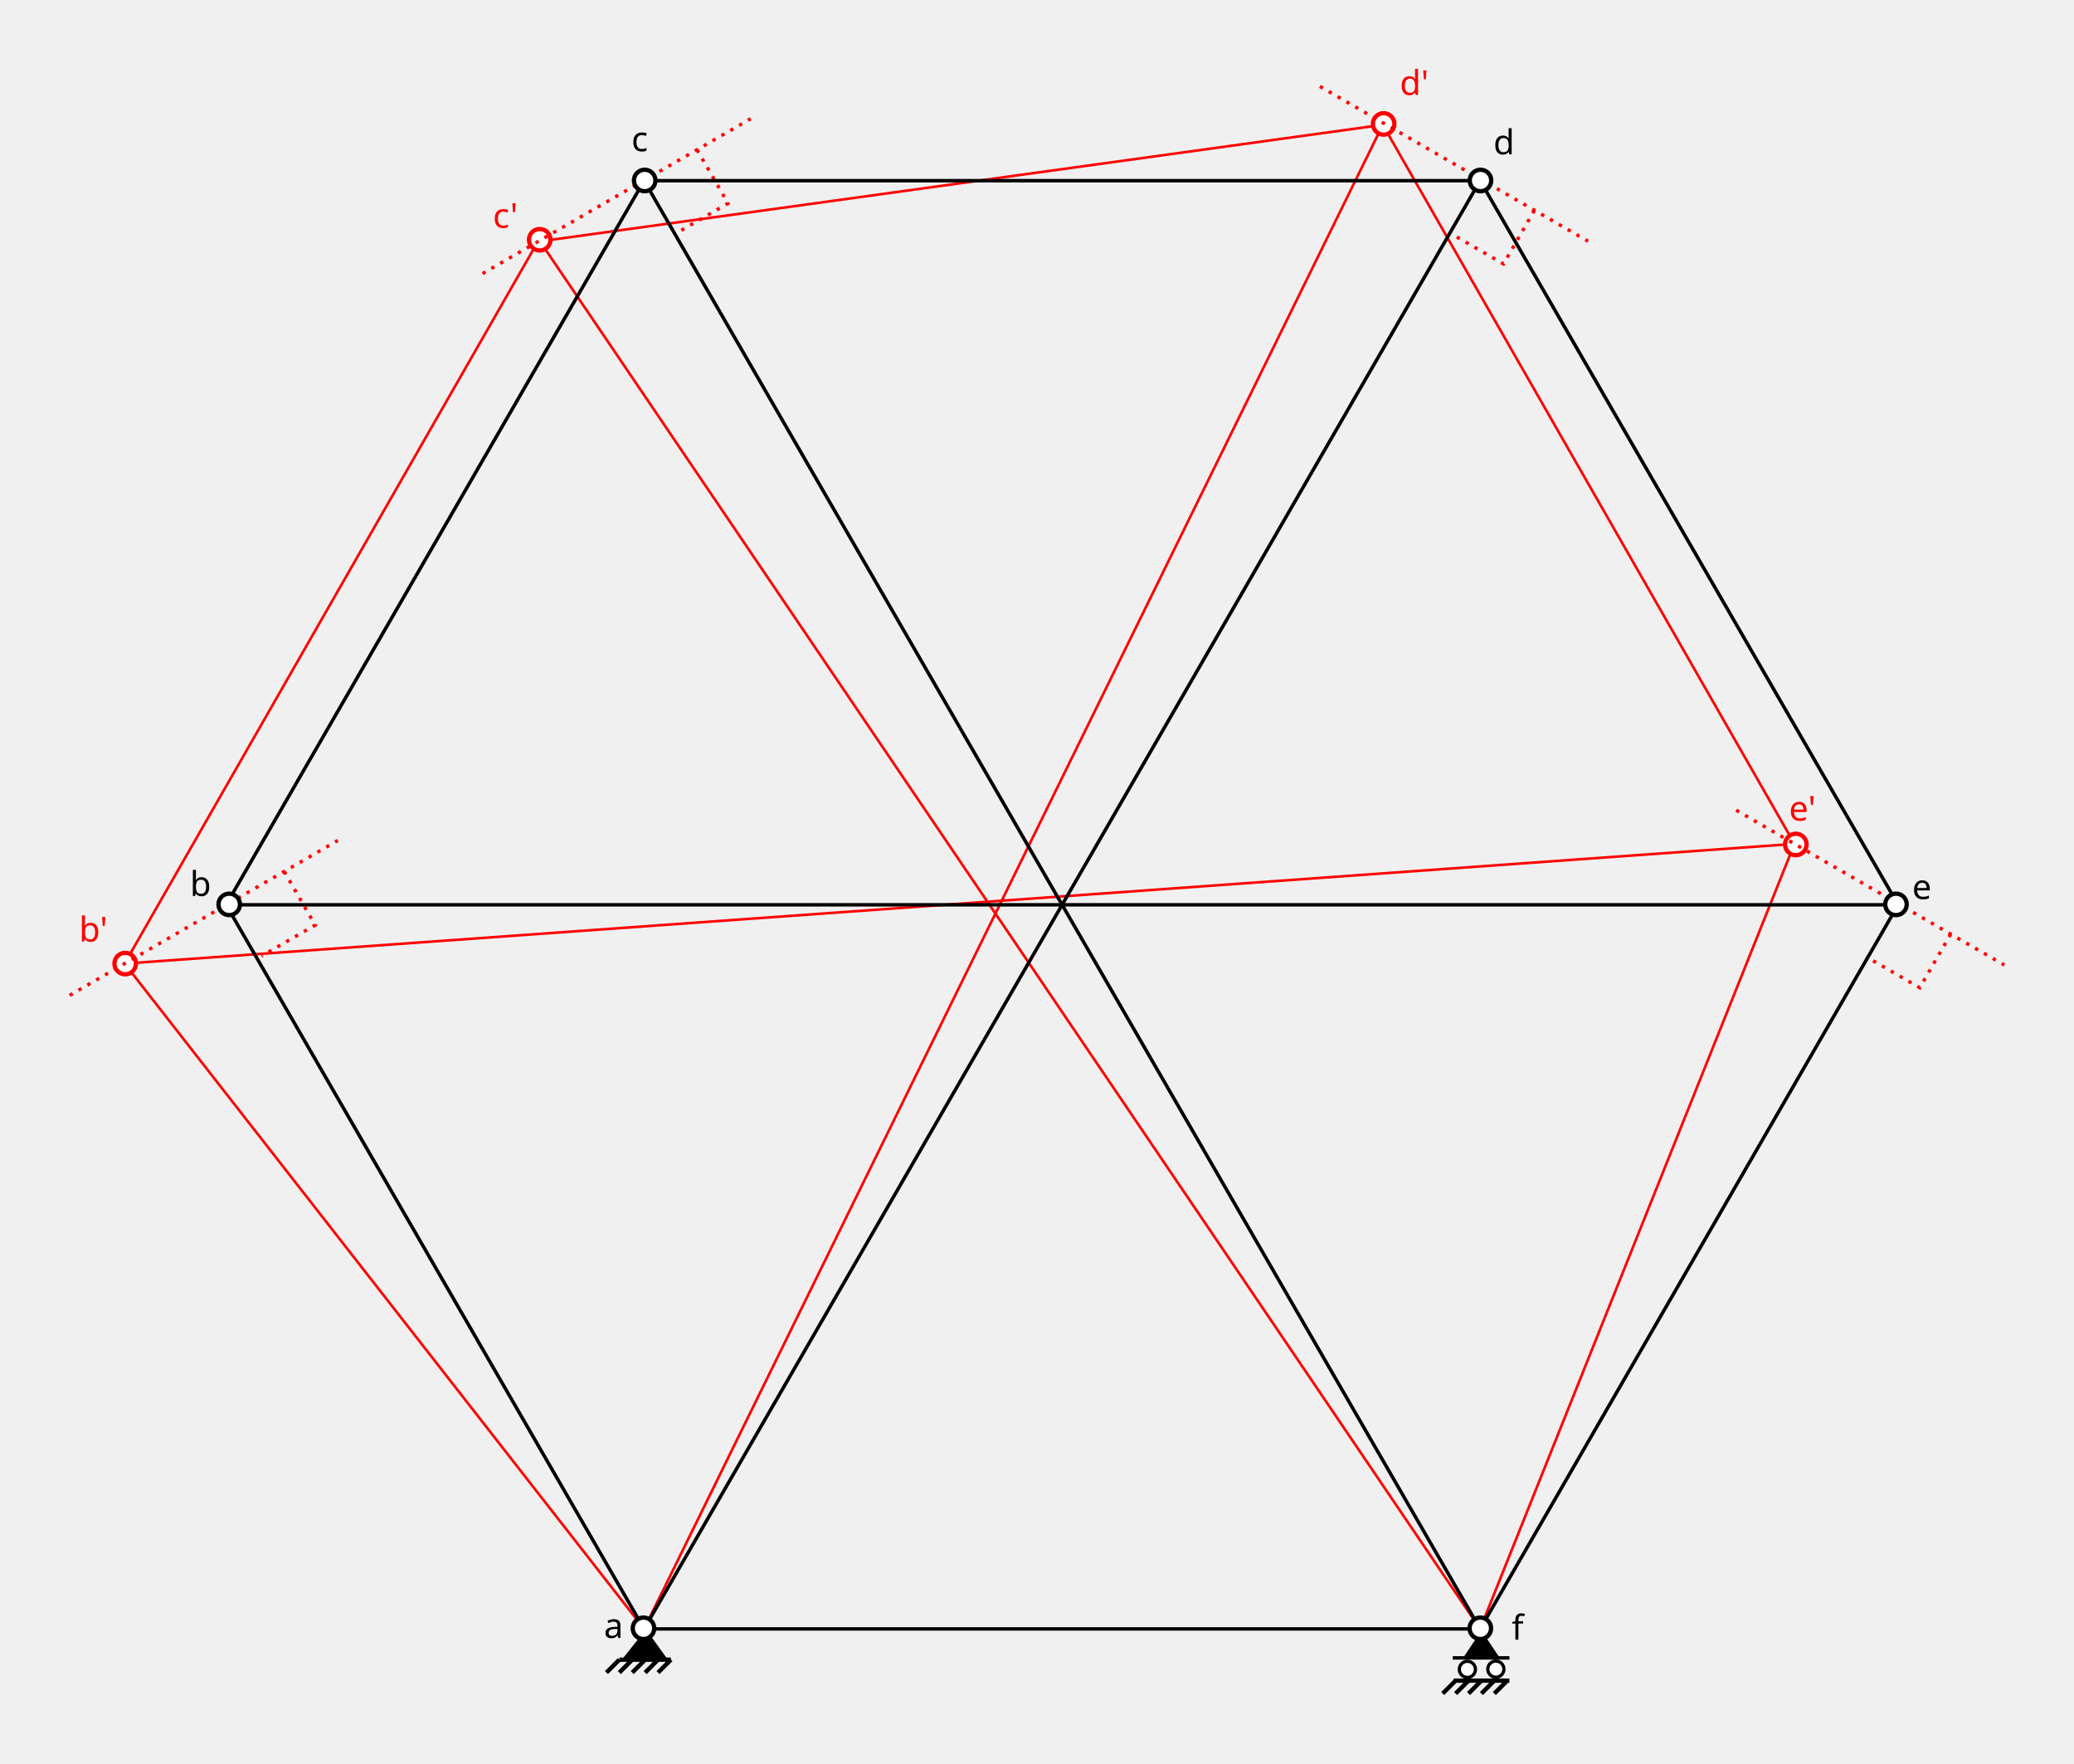
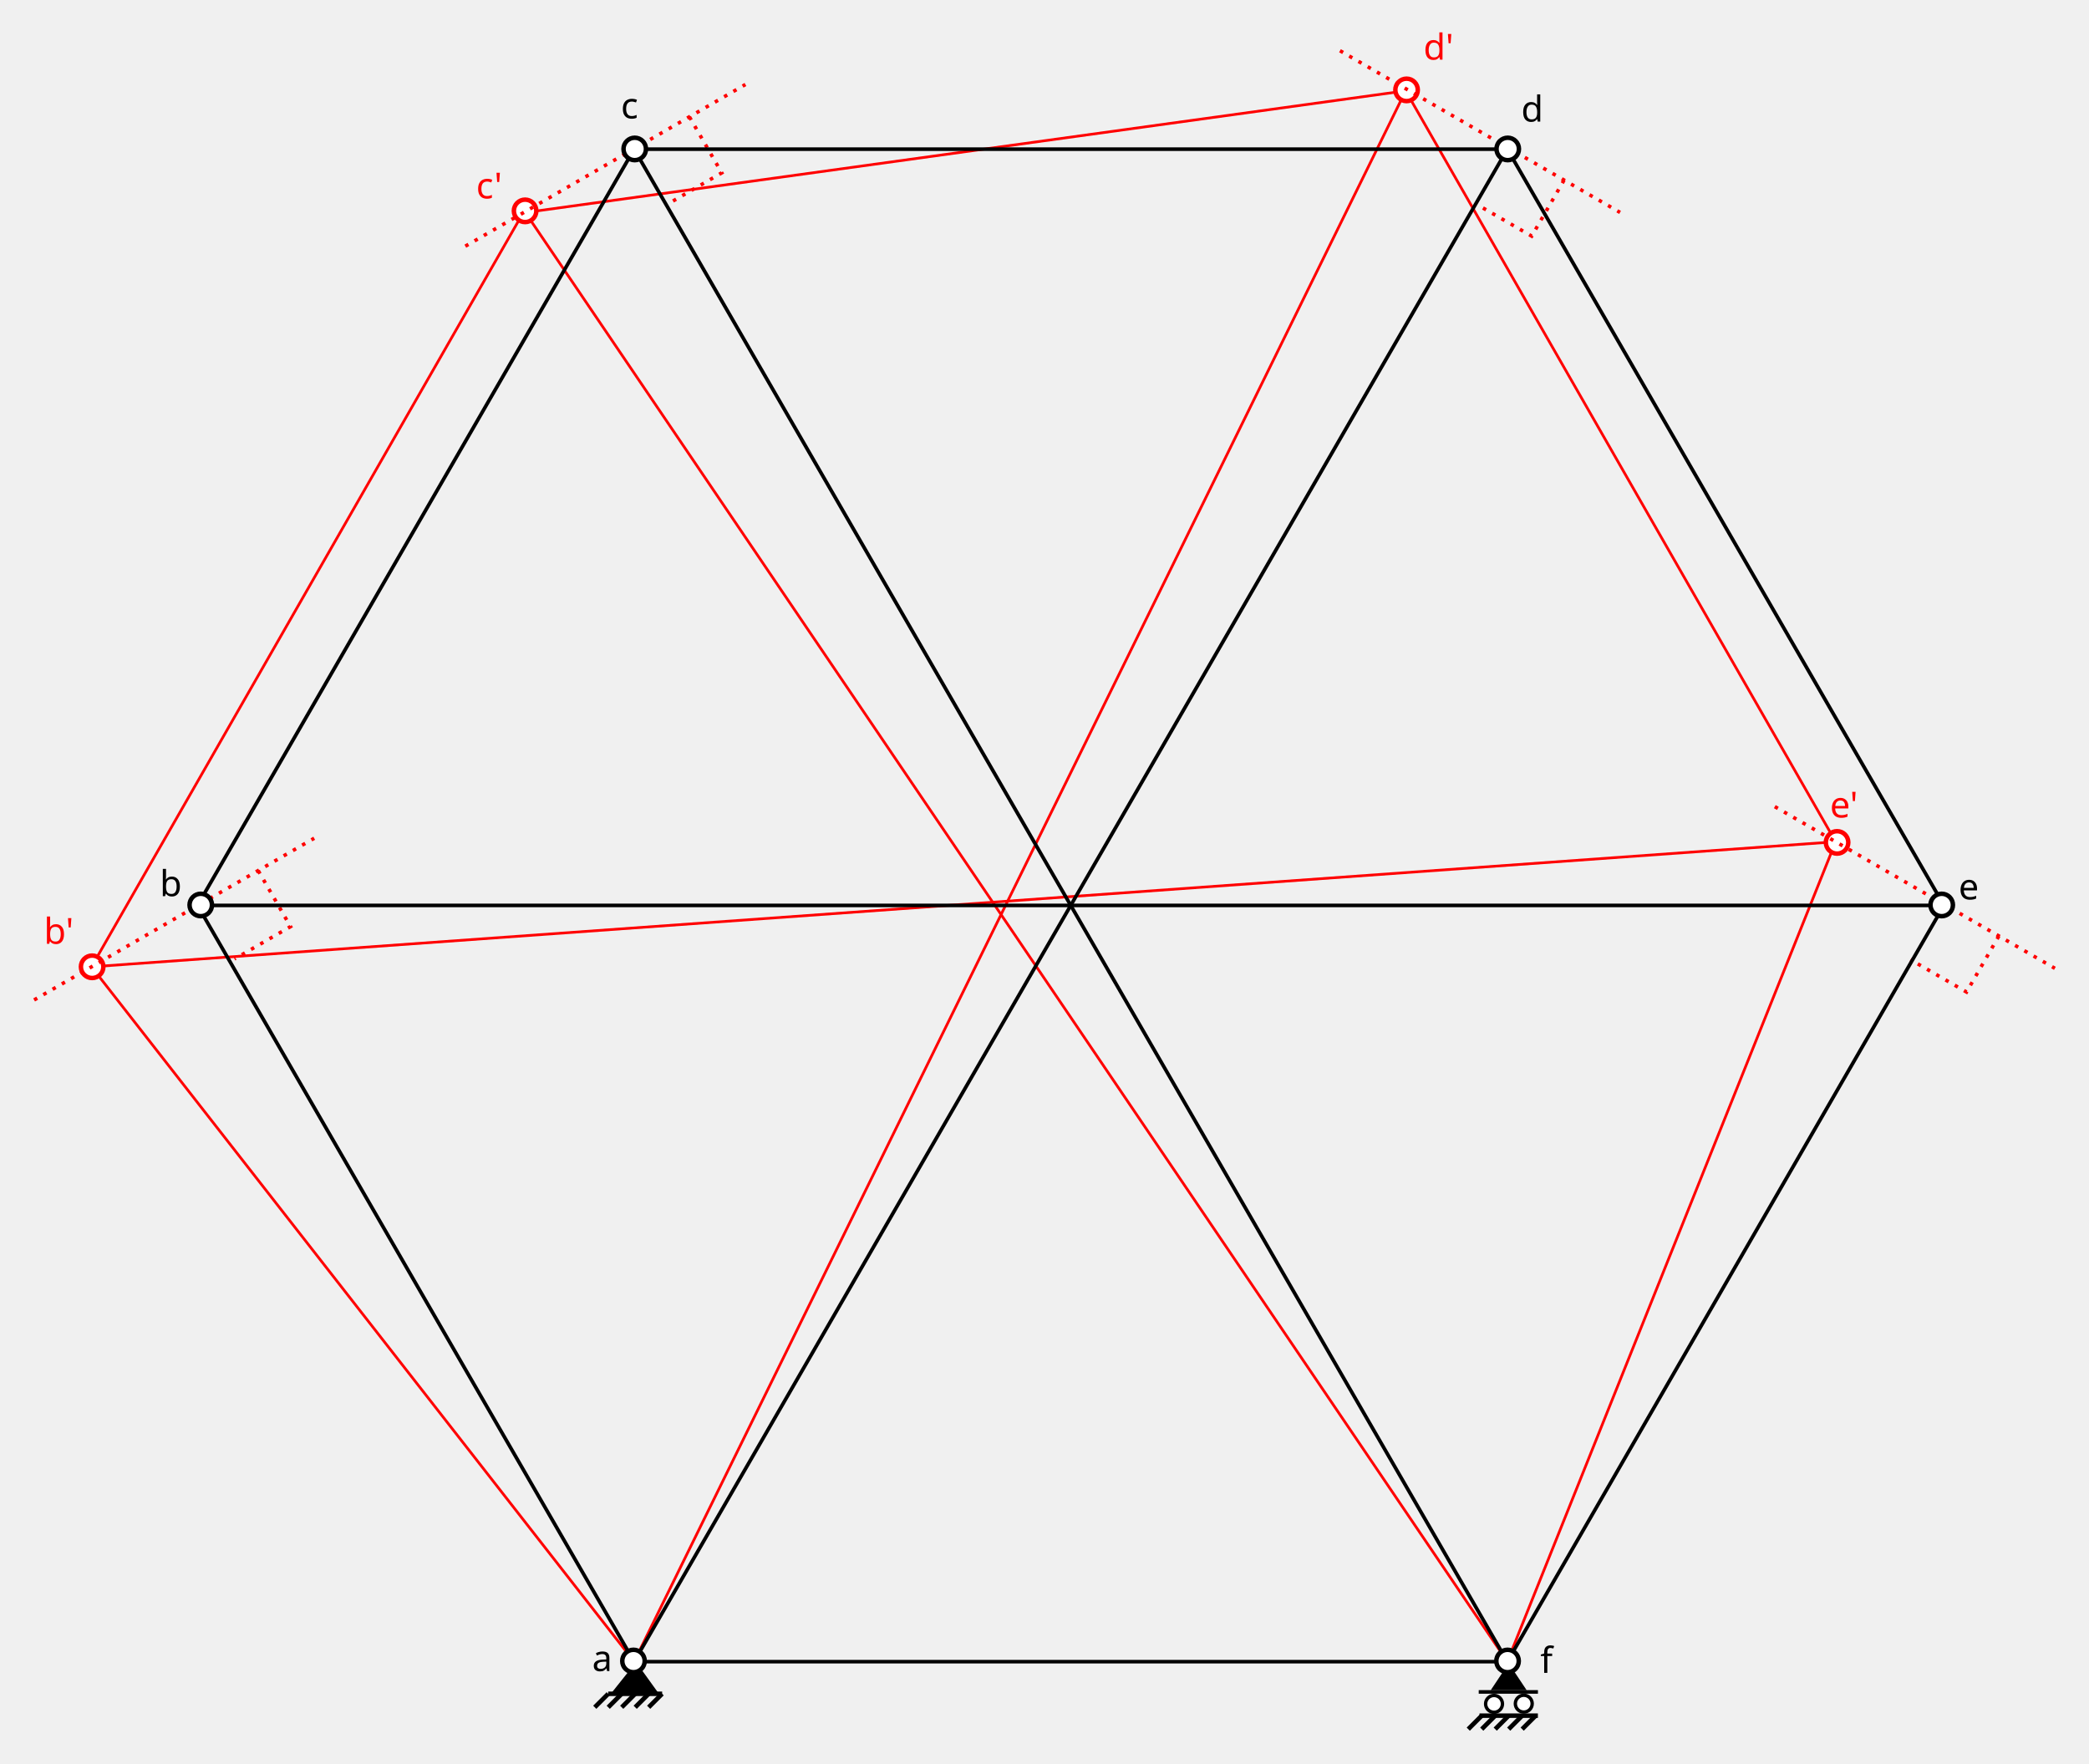
- <svg xmlns="http://www.w3.org/2000/svg" version="1.1" id="svg2" height="512.619" width="602.837">
+ <svg xmlns="http://www.w3.org/2000/svg" width="581.332" height="490.802" id="svg2" version="1.1">
  <defs id="defs4">
-     <marker style="overflow:visible" id="DimensionTick" refX="0" refY="0" orient="auto">
-       <path id="path6" transform="translate(-4,-4)" style="stroke:#4d4d4d;stroke-width:1px;marker-start:none" d="M 0,0 8,8" />
+     <marker orient="auto" refY="0" refX="0" id="DimensionTick" style="overflow:visible">
+       <path d="M 0,0 8,8" style="stroke:#4d4d4d;stroke-width:1px;marker-start:none" transform="translate(-4,-4)" id="path6" />
    </marker>
-     <marker style="overflow:visible" markerUnits="userSpaceOnUse" id="TrussNodeS" refX="0" refY="0" orient="auto">
-       <circle id="circle9" style="fill:#ffffff;stroke:#000000;stroke-width:1" r="3" cy="0" cx="0" />
+     <marker orient="auto" refY="0" refX="0" id="TrussNodeS" markerUnits="userSpaceOnUse" style="overflow:visible">
+       <circle cx="0" cy="0" r="3" style="fill:#ffffff;stroke:#000000;stroke-width:1" id="circle9" />
    </marker>
-     <marker style="overflow:visible" markerUnits="userSpaceOnUse" id="TrussNodeM" refX="0" refY="0" orient="auto">
-       <circle id="circle12" style="fill:#ffffff;stroke:#000000;stroke-width:1" r="4" cy="0" cx="0" />
+     <marker orient="auto" refY="0" refX="0" id="TrussNodeM" markerUnits="userSpaceOnUse" style="overflow:visible">
+       <circle cx="0" cy="0" r="4" style="fill:#ffffff;stroke:#000000;stroke-width:1" id="circle12" />
    </marker>
-     <pattern patternUnits="userSpaceOnUse" height="18" width="18" y="0" x="0" id="black-stripes-on-red">
-       <path style="fill:#ff0000;stroke:none" d="M 0,0 18,0 18,18 0,18 z" id="path3006" />
-       <path style="fill:#000000;stroke:none" d="M 0,9 9,0 11,0 0,11 z" id="path3008" />
-       <path style="fill:#000000;stroke:none" d="m 9,18 9,-9 0,2 -7,7 z" id="path5234" />
+     <pattern id="black-stripes-on-red" x="0" y="0" width="18" height="18" patternUnits="userSpaceOnUse">
+       <path id="path3006" d="M 0,0 18,0 18,18 0,18 z" style="fill:#ff0000;stroke:none" />
+       <path id="path3008" d="M 0,9 9,0 11,0 0,11 z" style="fill:#000000;stroke:none" />
+       <path id="path5234" d="m 9,18 9,-9 0,2 -7,7 z" style="fill:#000000;stroke:none" />
    </pattern>
  </defs>
-   <g transform="translate(42.76814,-247.5509)" style="display:inline" id="layer6">
-     <path id="path4100" d="M 113.566,317.773 359.152,283.818" style="display:inline;fill:#ff0000;fill-opacity:1;fill-rule:nonzero;stroke:#ff0000;stroke-width:0.75;stroke-linecap:butt;stroke-linejoin:miter;stroke-miterlimit:4;stroke-dasharray:none;stroke-dashoffset:0;stroke-opacity:1" />
+   <g id="layer6" style="display:inline" transform="translate(32.01564,-258.5509)">
+     <path style="display:inline;fill:#ff0000;fill-opacity:1;fill-rule:nonzero;stroke:#ff0000;stroke-width:0.75;stroke-linecap:butt;stroke-linejoin:miter;stroke-miterlimit:4;stroke-dasharray:none;stroke-dashoffset:0;stroke-opacity:1" d="M 113.566,317.773 359.152,283.818" id="path4100" />
  </g>
-   <g transform="translate(42.76814,-247.5509)" style="display:inline" id="layer5">
-     <path id="path4085" d="M 478.812,492.792 359.019,283.586" style="display:inline;fill:#ff0000;fill-opacity:1;fill-rule:nonzero;stroke:#ff0000;stroke-width:0.75;stroke-linecap:butt;stroke-linejoin:miter;stroke-miterlimit:4;stroke-dasharray:none;stroke-dashoffset:0;stroke-opacity:1" />
-     <path id="path4083" d="M -6.552,527.591 113.736,317.476" style="display:inline;fill:#ff0000;fill-opacity:1;fill-rule:nonzero;stroke:#ff0000;stroke-width:0.75;stroke-linecap:butt;stroke-linejoin:miter;stroke-miterlimit:4;stroke-dasharray:none;stroke-dashoffset:0;stroke-opacity:1" />
-     <path id="path4087" d="M 387.45,720.949 114.061,317.525" style="display:inline;fill:#ff0000;fill-opacity:1;fill-rule:nonzero;stroke:#ff0000;stroke-width:0.75;stroke-linecap:butt;stroke-linejoin:miter;stroke-miterlimit:4;stroke-dasharray:none;stroke-dashoffset:0;stroke-opacity:1" />
-     <path id="path4089" d="M 144.451,720.949 359.266,283.586" style="display:inline;fill:#ff0000;fill-opacity:1;fill-rule:nonzero;stroke:#ff0000;stroke-width:0.75;stroke-linecap:butt;stroke-linejoin:miter;stroke-miterlimit:4;stroke-dasharray:none;stroke-dashoffset:0;stroke-opacity:1" />
-     <g style="display:inline;fill:#ffffff;stroke:#ff0000" transform="matrix(1.25,0,0,1.25,114.1089,317.2278)" id="use3513-3-6-35">
-       <circle style="fill:#ffffff;stroke:#ff0000;stroke-width:1" id="circle3573-0-7-1" r="2.5" cy="0" cx="0" />
+   <g id="layer5" style="display:inline" transform="translate(32.01564,-258.5509)">
+     <path style="display:inline;fill:#ff0000;fill-opacity:1;fill-rule:nonzero;stroke:#ff0000;stroke-width:0.75;stroke-linecap:butt;stroke-linejoin:miter;stroke-miterlimit:4;stroke-dasharray:none;stroke-dashoffset:0;stroke-opacity:1" d="M 478.812,492.792 359.019,283.586" id="path4085" />
+     <path style="display:inline;fill:#ff0000;fill-opacity:1;fill-rule:nonzero;stroke:#ff0000;stroke-width:0.75;stroke-linecap:butt;stroke-linejoin:miter;stroke-miterlimit:4;stroke-dasharray:none;stroke-dashoffset:0;stroke-opacity:1" d="M -6.552,527.591 113.736,317.476" id="path4083" />
+     <path style="display:inline;fill:#ff0000;fill-opacity:1;fill-rule:nonzero;stroke:#ff0000;stroke-width:0.75;stroke-linecap:butt;stroke-linejoin:miter;stroke-miterlimit:4;stroke-dasharray:none;stroke-dashoffset:0;stroke-opacity:1" d="M 387.45,720.949 114.061,317.525" id="path4087" />
+     <path style="display:inline;fill:#ff0000;fill-opacity:1;fill-rule:nonzero;stroke:#ff0000;stroke-width:0.75;stroke-linecap:butt;stroke-linejoin:miter;stroke-miterlimit:4;stroke-dasharray:none;stroke-dashoffset:0;stroke-opacity:1" d="M 144.451,720.949 359.266,283.586" id="path4089" />
+     <g id="use3513-3-6-35" transform="matrix(1.25,0,0,1.25,114.1089,317.2278)" style="display:inline;fill:#ffffff;stroke:#ff0000">
+       <circle cx="0" cy="0" r="2.5" id="circle3573-0-7-1" style="fill:#ffffff;stroke:#ff0000;stroke-width:1" />
    </g>
-     <text id="text4095" y="313.762" x="100.495" style="font-style:normal;font-variant:normal;font-weight:normal;font-stretch:normal;line-height:0%;font-family:Verdana;-inkscape-font-specification:Sans;text-align:start;letter-spacing:0px;word-spacing:0px;writing-mode:lr-tb;text-anchor:start;display:inline;fill:#ff0000;fill-opacity:1;stroke:none" xml:space="preserve">
-       <tspan style="font-size:10px;line-height:1.25" y="313.762" x="100.495" id="tspan4097">c'</tspan>
+     <text xml:space="preserve" style="font-style:normal;font-variant:normal;font-weight:normal;font-stretch:normal;line-height:0%;font-family:Verdana;-inkscape-font-specification:Sans;text-align:start;letter-spacing:0px;word-spacing:0px;writing-mode:lr-tb;text-anchor:start;display:inline;fill:#ff0000;fill-opacity:1;stroke:none" x="100.495" y="313.762" id="text4095">
+       <tspan id="tspan4097" x="100.495" y="313.762" style="font-size:10px;line-height:1.25">c'</tspan>
    </text>
-     <g style="display:inline;fill:#ffffff;stroke:#ff0000" transform="matrix(1.25,0,0,1.25,359.4059,283.5644)" id="use3513-3-6-7">
-       <circle style="fill:#ffffff;stroke:#ff0000;stroke-width:1" id="circle3573-0-7-7" r="2.5" cy="0" cx="0" />
+     <g id="use3513-3-6-7" transform="matrix(1.25,0,0,1.25,359.4059,283.5644)" style="display:inline;fill:#ffffff;stroke:#ff0000">
+       <circle cx="0" cy="0" r="2.5" id="circle3573-0-7-7" style="fill:#ffffff;stroke:#ff0000;stroke-width:1" />
    </g>
-     <text id="text4091" y="275.149" x="364.109" style="font-style:normal;font-variant:normal;font-weight:normal;font-stretch:normal;line-height:0%;font-family:Verdana;-inkscape-font-specification:Sans;text-align:start;letter-spacing:0px;word-spacing:0px;writing-mode:lr-tb;text-anchor:start;display:inline;fill:#ff0000;fill-opacity:1;stroke:none" xml:space="preserve">
-       <tspan style="font-size:10px;line-height:1.25" y="275.149" x="364.109" id="tspan4093">d'</tspan>
+     <text xml:space="preserve" style="font-style:normal;font-variant:normal;font-weight:normal;font-stretch:normal;line-height:0%;font-family:Verdana;-inkscape-font-specification:Sans;text-align:start;letter-spacing:0px;word-spacing:0px;writing-mode:lr-tb;text-anchor:start;display:inline;fill:#ff0000;fill-opacity:1;stroke:none" x="364.109" y="275.149" id="text4091">
+       <tspan id="tspan4093" x="364.109" y="275.149" style="font-size:10px;line-height:1.25">d'</tspan>
    </text>
  </g>
-   <g transform="translate(42.76814,-247.5509)" style="display:inline" id="layer4">
-     <path id="path4051" d="M 387.45,720.949 478.955,492.436" style="fill:#ff0000;fill-opacity:1;fill-rule:nonzero;stroke:#ff0000;stroke-width:0.75;stroke-linecap:butt;stroke-linejoin:miter;stroke-miterlimit:4;stroke-dasharray:none;stroke-dashoffset:0;stroke-opacity:1" />
-     <path id="path4053" d="M -6.552,527.591 478.812,492.792" style="fill:#ff0000;fill-opacity:1;fill-rule:nonzero;stroke:#ff0000;stroke-width:0.75;stroke-linecap:butt;stroke-linejoin:miter;stroke-miterlimit:4;stroke-dasharray:none;stroke-dashoffset:0;stroke-opacity:1" />
-     <g style="fill:#ffffff;stroke:#ff0000" transform="matrix(1.25,0,0,1.25,479.2079,492.9703)" id="use3513-3-6-3">
-       <circle style="fill:#ffffff;stroke:#ff0000;stroke-width:1" id="circle3573-0-7-8" r="2.5" cy="0" cx="0" />
+   <g id="layer4" style="display:inline" transform="translate(32.01564,-258.5509)">
+     <path style="fill:#ff0000;fill-opacity:1;fill-rule:nonzero;stroke:#ff0000;stroke-width:0.75;stroke-linecap:butt;stroke-linejoin:miter;stroke-miterlimit:4;stroke-dasharray:none;stroke-dashoffset:0;stroke-opacity:1" d="M 387.45,720.949 478.955,492.436" id="path4051" />
+     <path style="fill:#ff0000;fill-opacity:1;fill-rule:nonzero;stroke:#ff0000;stroke-width:0.75;stroke-linecap:butt;stroke-linejoin:miter;stroke-miterlimit:4;stroke-dasharray:none;stroke-dashoffset:0;stroke-opacity:1" d="M -6.552,527.591 478.812,492.792" id="path4053" />
+     <g id="use3513-3-6-3" transform="matrix(1.25,0,0,1.25,479.2079,492.9703)" style="fill:#ffffff;stroke:#ff0000">
+       <circle cx="0" cy="0" r="2.5" id="circle3573-0-7-8" style="fill:#ffffff;stroke:#ff0000;stroke-width:1" />
    </g>
-     <text id="text4055" y="486.04" x="477.228" style="font-style:normal;font-variant:normal;font-weight:normal;font-stretch:normal;line-height:0%;font-family:Verdana;-inkscape-font-specification:Sans;text-align:start;letter-spacing:0px;word-spacing:0px;writing-mode:lr-tb;text-anchor:start;fill:#ff0000;fill-opacity:1;stroke:none" xml:space="preserve">
-       <tspan style="font-size:10px;line-height:1.25" y="486.04" x="477.228" id="tspan4057">e'</tspan>
+     <text xml:space="preserve" style="font-style:normal;font-variant:normal;font-weight:normal;font-stretch:normal;line-height:0%;font-family:Verdana;-inkscape-font-specification:Sans;text-align:start;letter-spacing:0px;word-spacing:0px;writing-mode:lr-tb;text-anchor:start;fill:#ff0000;fill-opacity:1;stroke:none" x="477.228" y="486.04" id="text4055">
+       <tspan id="tspan4057" x="477.228" y="486.04" style="font-size:10px;line-height:1.25">e'</tspan>
    </text>
  </g>
-   <g transform="translate(42.76814,-247.5509)" style="display:inline" id="layer3">
-     <path id="path4023" d="M -6.752,527.335 144.451,720.949" style="fill:none;stroke:#ff0000;stroke-width:0.75;stroke-linecap:butt;stroke-linejoin:miter;stroke-miterlimit:4;stroke-dasharray:none;stroke-dashoffset:0;stroke-opacity:1" />
-     <g style="fill:#ffffff;stroke:#ff0000" transform="matrix(1.25,0,0,1.25,-6.376239,527.5842)" id="use3513-3-6">
-       <circle style="fill:#ffffff;stroke:#ff0000;stroke-width:1" id="circle3573-0-7" r="2.5" cy="0" cx="0" />
+   <g id="layer3" style="display:inline" transform="translate(32.01564,-258.5509)">
+     <path style="fill:none;stroke:#ff0000;stroke-width:0.75;stroke-linecap:butt;stroke-linejoin:miter;stroke-miterlimit:4;stroke-dasharray:none;stroke-dashoffset:0;stroke-opacity:1" d="M -6.752,527.335 144.451,720.949" id="path4023" />
+     <g id="use3513-3-6" transform="matrix(1.25,0,0,1.25,-6.376239,527.5842)" style="fill:#ffffff;stroke:#ff0000">
+       <circle cx="0" cy="0" r="2.5" id="circle3573-0-7" style="fill:#ffffff;stroke:#ff0000;stroke-width:1" />
    </g>
-     <text id="text4025" y="521.188" x="-19.802" style="font-style:normal;font-variant:normal;font-weight:normal;font-stretch:normal;line-height:0%;font-family:Verdana;-inkscape-font-specification:Sans;text-align:start;letter-spacing:0px;word-spacing:0px;writing-mode:lr-tb;text-anchor:start;fill:#ff0000;fill-opacity:1;stroke:none" xml:space="preserve">
-       <tspan style="font-size:10px;line-height:1.25" y="521.188" x="-19.802" id="tspan4027">b'</tspan>
+     <text xml:space="preserve" style="font-style:normal;font-variant:normal;font-weight:normal;font-stretch:normal;line-height:0%;font-family:Verdana;-inkscape-font-specification:Sans;text-align:start;letter-spacing:0px;word-spacing:0px;writing-mode:lr-tb;text-anchor:start;fill:#ff0000;fill-opacity:1;stroke:none" x="-19.802" y="521.188" id="text4025">
+       <tspan id="tspan4027" x="-19.802" y="521.188" style="font-size:10px;line-height:1.25">b'</tspan>
    </text>
  </g>
-   <g transform="translate(42.76814,-247.5509)" style="display:inline" id="layer2">
-     <g transform="translate(25.90034,-30.8451)" id="g3140">
-       <g transform="rotate(-30,-142.4524,557.7935)" id="g3148">
-         <path style="fill:none;stroke:#ff0000;stroke-width:0.99;stroke-linecap:butt;stroke-linejoin:miter;stroke-miterlimit:4;stroke-dasharray:0.99, 1.98;stroke-dashoffset:0;stroke-opacity:1" d="M -45,585 H 45" id="path3144" transform="translate(-20.94984,28.35005)" />
-         <path style="fill:none;stroke:#ff0000;stroke-width:0.99;stroke-linecap:butt;stroke-linejoin:miter;stroke-miterlimit:4;stroke-dasharray:0.99, 1.98;stroke-dashoffset:0;stroke-opacity:1" d="m 27,585 v 18 H 9" id="path3146" transform="translate(-20.94984,28.35005)" />
+   <g id="layer2" style="display:inline" transform="translate(32.01564,-258.5509)">
+     <g id="g3140" transform="translate(25.90034,-30.8451)">
+       <g id="g3148" transform="rotate(-30,-142.4524,557.7935)">
+         <path transform="translate(-20.94984,28.35005)" id="path3144" d="M -45,585 H 45" style="fill:none;stroke:#ff0000;stroke-width:0.99;stroke-linecap:butt;stroke-linejoin:miter;stroke-miterlimit:4;stroke-dasharray:0.99, 1.98;stroke-dashoffset:0;stroke-opacity:1" />
+         <path transform="translate(-20.94984,28.35005)" id="path3146" d="m 27,585 v 18 H 9" style="fill:none;stroke:#ff0000;stroke-width:0.99;stroke-linecap:butt;stroke-linejoin:miter;stroke-miterlimit:4;stroke-dasharray:0.99, 1.98;stroke-dashoffset:0;stroke-opacity:1" />
      </g>
-       <g transform="rotate(-30,-473.8517,228.9954)" id="g3148-2">
-         <path style="fill:none;stroke:#ff0000;stroke-width:0.99;stroke-linecap:butt;stroke-linejoin:miter;stroke-miterlimit:4;stroke-dasharray:0.99, 1.98;stroke-dashoffset:0;stroke-opacity:1" d="M -45,585 H 45" id="path3144-2" transform="translate(-20.94984,28.35005)" />
-         <path style="fill:none;stroke:#ff0000;stroke-width:0.99;stroke-linecap:butt;stroke-linejoin:miter;stroke-miterlimit:4;stroke-dasharray:0.99, 1.98;stroke-dashoffset:0;stroke-opacity:1" d="m 27,585 v 18 H 9" id="path3146-7" transform="translate(-20.94984,28.35005)" />
+       <g id="g3148-2" transform="rotate(-30,-473.8517,228.9954)">
+         <path transform="translate(-20.94984,28.35005)" id="path3144-2" d="M -45,585 H 45" style="fill:none;stroke:#ff0000;stroke-width:0.99;stroke-linecap:butt;stroke-linejoin:miter;stroke-miterlimit:4;stroke-dasharray:0.99, 1.98;stroke-dashoffset:0;stroke-opacity:1" />
+         <path transform="translate(-20.94984,28.35005)" id="path3146-7" d="m 27,585 v 18 H 9" style="fill:none;stroke:#ff0000;stroke-width:0.99;stroke-linecap:butt;stroke-linejoin:miter;stroke-miterlimit:4;stroke-dasharray:0.99, 1.98;stroke-dashoffset:0;stroke-opacity:1" />
      </g>
-       <g transform="rotate(30,702.6814,1169.253)" id="g3148-8">
-         <path style="fill:none;stroke:#ff0000;stroke-width:0.99;stroke-linecap:butt;stroke-linejoin:miter;stroke-miterlimit:4;stroke-dasharray:0.99, 1.98;stroke-dashoffset:0;stroke-opacity:1" d="M -45,585 H 45" id="path3144-3" transform="translate(-20.94984,28.35005)" />
-         <path style="fill:none;stroke:#ff0000;stroke-width:0.99;stroke-linecap:butt;stroke-linejoin:miter;stroke-miterlimit:4;stroke-dasharray:0.99, 1.98;stroke-dashoffset:0;stroke-opacity:1" d="m 27,585 v 18 H 9" id="path3146-5" transform="translate(-20.94984,28.35005)" />
+       <g id="g3148-8" transform="rotate(30,702.6814,1169.253)">
+         <path transform="translate(-20.94984,28.35005)" id="path3144-3" d="M -45,585 H 45" style="fill:none;stroke:#ff0000;stroke-width:0.99;stroke-linecap:butt;stroke-linejoin:miter;stroke-miterlimit:4;stroke-dasharray:0.99, 1.98;stroke-dashoffset:0;stroke-opacity:1" />
+         <path transform="translate(-20.94984,28.35005)" id="path3146-5" d="m 27,585 v 18 H 9" style="fill:none;stroke:#ff0000;stroke-width:0.99;stroke-linecap:butt;stroke-linejoin:miter;stroke-miterlimit:4;stroke-dasharray:0.99, 1.98;stroke-dashoffset:0;stroke-opacity:1" />
      </g>
-       <g transform="rotate(30,370.6628,1500.217)" id="g3148-8-0">
-         <path style="fill:none;stroke:#ff0000;stroke-width:0.99;stroke-linecap:butt;stroke-linejoin:miter;stroke-miterlimit:4;stroke-dasharray:0.99, 1.98;stroke-dashoffset:0;stroke-opacity:1" d="M -45,585 H 45" id="path3144-3-3" transform="translate(-20.94984,28.35005)" />
-         <path style="fill:none;stroke:#ff0000;stroke-width:0.99;stroke-linecap:butt;stroke-linejoin:miter;stroke-miterlimit:4;stroke-dasharray:0.99, 1.98;stroke-dashoffset:0;stroke-opacity:1" d="m 27,585 v 18 H 9" id="path3146-5-6" transform="translate(-20.94984,28.35005)" />
+       <g id="g3148-8-0" transform="rotate(30,370.6628,1500.217)">
+         <path transform="translate(-20.94984,28.35005)" id="path3144-3-3" d="M -45,585 H 45" style="fill:none;stroke:#ff0000;stroke-width:0.99;stroke-linecap:butt;stroke-linejoin:miter;stroke-miterlimit:4;stroke-dasharray:0.99, 1.98;stroke-dashoffset:0;stroke-opacity:1" />
+         <path transform="translate(-20.94984,28.35005)" id="path3146-5-6" d="m 27,585 v 18 H 9" style="fill:none;stroke:#ff0000;stroke-width:0.99;stroke-linecap:butt;stroke-linejoin:miter;stroke-miterlimit:4;stroke-dasharray:0.99, 1.98;stroke-dashoffset:0;stroke-opacity:1" />
      </g>
    </g>
  </g>
-   <g style="display:inline" transform="translate(42.76814,-309.9129)" id="layer1">
-     <path id="path3015" d="m 508.95,572.867 -121.5,210.444 h -243 l -121.5,-210.444 121.5,-210.444 h 243 z" style="fill:none;stroke:#000000;stroke-width:1;stroke-linecap:butt;stroke-linejoin:miter;stroke-miterlimit:4;stroke-dashoffset:0;stroke-opacity:1" />
-     <path id="path3022" d="m 387.45,362.423 -243,420.888" style="fill:none;stroke:#000000;stroke-width:1;stroke-linecap:butt;stroke-linejoin:miter;stroke-miterlimit:4;stroke-dasharray:none;stroke-dashoffset:0;stroke-opacity:1" />
-     <path id="path3024" d="m 144.451,362.423 243,420.888" style="fill:none;stroke:#000000;stroke-width:1;stroke-linecap:butt;stroke-linejoin:miter;stroke-miterlimit:4;stroke-dasharray:none;stroke-dashoffset:0;stroke-opacity:1" />
-     <path id="path3026" d="m 22.951,572.867 h 486" style="fill:none;stroke:#000000;stroke-width:1;stroke-linecap:butt;stroke-linejoin:miter;stroke-miterlimit:4;stroke-dasharray:none;stroke-dashoffset:0;stroke-opacity:1" />
-     <g transform="translate(255.5172,446.1107)" id="g3395">
-       <path style="fill:#000000;stroke:#000000;stroke-width:0" id="path5224-5" d="m 132.31,337.641 5,7.5 h -10 z" />
-       <path style="fill:none;stroke:#000000;stroke-width:1.25;stroke-linecap:square" id="path5226-4" d="m 124.81,352.229 h 15" />
-       <path style="fill:none;stroke:#000000;stroke-width:1.25" id="path5228-7" d="m 139.81,352.229 -3.75,3.75 m 0,-3.75 -3.75,3.75 m 0,-3.75 -3.75,3.75 m 0,-3.75 -3.75,3.75 m 0,-3.75 -3.75,3.75" />
-       <path style="fill:none;stroke:#000000;stroke-width:1px;stroke-linecap:butt;stroke-linejoin:miter;stroke-opacity:1" d="m 123.97,345.62 h 16.479" id="path3342" />
-       <g id="use3513-4" transform="matrix(0.9378901,0,0,0.9378901,136.506,348.8877)">
-         <circle cx="0" cy="0" r="2.5" id="circle3573-4" style="fill:#ffffff;stroke:#000000;stroke-width:1" />
+   <g id="layer1" transform="translate(32.01564,-320.9129)" style="display:inline">
+     <path style="fill:none;stroke:#000000;stroke-width:1;stroke-linecap:butt;stroke-linejoin:miter;stroke-miterlimit:4;stroke-opacity:1;stroke-dashoffset:0" d="m 508.95,572.867 -121.5,210.444 -243,0 -121.5,-210.444 121.5,-210.444 243,0 z" id="path3015" />
+     <path style="fill:none;stroke:#000000;stroke-width:1;stroke-linecap:butt;stroke-linejoin:miter;stroke-miterlimit:4;stroke-opacity:1;stroke-dasharray:none;stroke-dashoffset:0" d="m 387.45,362.423 -243,420.888" id="path3022" />
+     <path style="fill:none;stroke:#000000;stroke-width:1;stroke-linecap:butt;stroke-linejoin:miter;stroke-miterlimit:4;stroke-opacity:1;stroke-dasharray:none;stroke-dashoffset:0" d="m 144.451,362.423 243,420.888" id="path3024" />
+     <path style="fill:none;stroke:#000000;stroke-width:1;stroke-linecap:butt;stroke-linejoin:miter;stroke-miterlimit:4;stroke-opacity:1;stroke-dasharray:none;stroke-dashoffset:0" d="m 22.951,572.867 486,0" id="path3026" />
+     <g id="g3395" transform="translate(255.5172,446.1107)">
+       <path d="m 132.31,337.641 5,7.5 -10,0 z" id="path5224-5" style="fill:#000000;stroke:#000000;stroke-width:0" />
+       <path d="m 124.81,352.229 15,0" id="path5226-4" style="fill:none;stroke:#000000;stroke-width:1.25;stroke-linecap:square" />
+       <path d="m 139.81,352.229 -3.75,3.75 m 0,-3.75 -3.75,3.75 m 0,-3.75 -3.75,3.75 m 0,-3.75 -3.75,3.75 m 0,-3.75 -3.75,3.75" id="path5228-7" style="fill:none;stroke:#000000;stroke-width:1.25" />
+       <path id="path3342" d="m 123.97,345.62 16.479,0" style="fill:none;stroke:#000000;stroke-width:1px;stroke-linecap:butt;stroke-linejoin:miter;stroke-opacity:1" />
+       <g transform="matrix(0.9378901,0,0,0.9378901,136.506,348.8877)" id="use3513-4">
+         <circle style="fill:#ffffff;stroke:#000000;stroke-width:1" id="circle3573-4" r="2.5" cy="0" cx="0" d="M 2.5,0 C 2.5,1.381 1.381,2.5 0,2.5 -1.381,2.5 -2.5,1.381 -2.5,0 c 0,-1.381 1.119,-2.5 2.5,-2.5 1.381,0 2.5,1.119 2.5,2.5 z" />
      </g>
-       <g id="use3513-4-7" transform="matrix(0.9378901,0,0,0.9378901,128.2307,348.9477)">
-         <circle cx="0" cy="0" r="2.5" id="circle3573-4-8" style="fill:#ffffff;stroke:#000000;stroke-width:1" />
+       <g transform="matrix(0.9378901,0,0,0.9378901,128.2307,348.9477)" id="use3513-4-7">
+         <circle style="fill:#ffffff;stroke:#000000;stroke-width:1" id="circle3573-4-8" r="2.5" cy="0" cx="0" d="M 2.5,0 C 2.5,1.381 1.381,2.5 0,2.5 -1.381,2.5 -2.5,1.381 -2.5,0 c 0,-1.381 1.119,-2.5 2.5,-2.5 1.381,0 2.5,1.119 2.5,2.5 z" />
      </g>
    </g>
-     <g transform="translate(-110.9102,428.1556)" id="g10775">
-       <g id="use90" transform="matrix(1.25,0,0,1.25,255.6565,356.5973)">
-         <path d="M 0.198,-1.057 5.19,5.868 H -5.322 Z" id="path5224" style="fill:#000000;stroke:#000000;stroke-width:0" />
-         <path d="M -6,6 H 6" id="path5226" style="fill:none;stroke:#000000;stroke-width:1" />
-         <path d="M 6,6 3,9 M 3,6 0,9 M 0,6 -3,9 m 0,-3 -3,3 m 0,-3 -3,3" id="path5228" style="fill:none;stroke:#000000;stroke-width:1" />
+     <g id="g10775" transform="translate(-110.9102,428.1556)">
+       <g transform="matrix(1.25,0,0,1.25,255.6565,356.5973)" id="use90">
+         <path style="fill:#000000;stroke:#000000;stroke-width:0" id="path5224" d="m 0.198,-1.057 4.991,6.925 -10.511,0 z" />
+         <path style="fill:none;stroke:#000000;stroke-width:1" id="path5226" d="M -6,6 6,6" />
+         <path style="fill:none;stroke:#000000;stroke-width:1" id="path5228" d="M 6,6 3,9 M 3,6 0,9 M 0,6 -3,9 m 0,-3 -3,3 m 0,-3 -3,3" />
      </g>
    </g>
-     <text id="text3412" y="785.927" x="132.769" style="font-style:normal;font-variant:normal;font-weight:normal;font-stretch:normal;line-height:0%;font-family:Verdana;-inkscape-font-specification:Sans;text-align:start;letter-spacing:0px;word-spacing:0px;writing-mode:lr-tb;text-anchor:start;fill:#000000;fill-opacity:1;stroke:none" xml:space="preserve">
-       <tspan style="font-size:10px;line-height:1.25" y="785.927" x="132.769" id="tspan3414">a</tspan>
+     <text xml:space="preserve" style="font-style:normal;font-variant:normal;font-weight:normal;font-stretch:normal;line-height:0%;font-family:Verdana;-inkscape-font-specification:Sans;text-align:start;letter-spacing:0px;word-spacing:0px;writing-mode:lr-tb;text-anchor:start;fill:#000000;fill-opacity:1;stroke:none" x="132.769" y="785.927" id="text3412">
+       <tspan id="tspan3414" x="132.769" y="785.927" style="font-size:10px;line-height:1.25">a</tspan>
    </text>
-     <text id="text3416" y="570.295" x="12.451" style="font-style:normal;font-variant:normal;font-weight:normal;font-stretch:normal;line-height:0%;font-family:Verdana;-inkscape-font-specification:Sans;text-align:start;letter-spacing:0px;word-spacing:0px;writing-mode:lr-tb;text-anchor:start;fill:#000000;fill-opacity:1;stroke:none" xml:space="preserve">
-       <tspan style="font-size:10px;line-height:1.25" y="570.295" x="12.451" id="tspan3418">b</tspan>
+     <text xml:space="preserve" style="font-style:normal;font-variant:normal;font-weight:normal;font-stretch:normal;line-height:0%;font-family:Verdana;-inkscape-font-specification:Sans;text-align:start;letter-spacing:0px;word-spacing:0px;writing-mode:lr-tb;text-anchor:start;fill:#000000;fill-opacity:1;stroke:none" x="12.451" y="570.295" id="text3416">
+       <tspan id="tspan3418" x="12.451" y="570.295" style="font-size:10px;line-height:1.25">b</tspan>
    </text>
-     <text id="text3420" y="353.862" x="140.773" style="font-style:normal;font-variant:normal;font-weight:normal;font-stretch:normal;line-height:0%;font-family:Verdana;-inkscape-font-specification:Sans;text-align:start;letter-spacing:0px;word-spacing:0px;writing-mode:lr-tb;text-anchor:start;fill:#000000;fill-opacity:1;stroke:none" xml:space="preserve">
-       <tspan style="font-size:10px;line-height:1.25" y="353.862" x="140.773" id="tspan3422">c</tspan>
+     <text xml:space="preserve" style="font-style:normal;font-variant:normal;font-weight:normal;font-stretch:normal;line-height:0%;font-family:Verdana;-inkscape-font-specification:Sans;text-align:start;letter-spacing:0px;word-spacing:0px;writing-mode:lr-tb;text-anchor:start;fill:#000000;fill-opacity:1;stroke:none" x="140.773" y="353.862" id="text3420">
+       <tspan id="tspan3422" x="140.773" y="353.862" style="font-size:10px;line-height:1.25">c</tspan>
    </text>
-     <text id="text3424" y="354.762" x="391.311" style="font-style:normal;font-variant:normal;font-weight:normal;font-stretch:normal;line-height:0%;font-family:Verdana;-inkscape-font-specification:Sans;text-align:start;letter-spacing:0px;word-spacing:0px;writing-mode:lr-tb;text-anchor:start;fill:#000000;fill-opacity:1;stroke:none" xml:space="preserve">
-       <tspan style="font-size:10px;line-height:1.25" y="354.762" x="391.311" id="tspan3426">d</tspan>
+     <text xml:space="preserve" style="font-style:normal;font-variant:normal;font-weight:normal;font-stretch:normal;line-height:0%;font-family:Verdana;-inkscape-font-specification:Sans;text-align:start;letter-spacing:0px;word-spacing:0px;writing-mode:lr-tb;text-anchor:start;fill:#000000;fill-opacity:1;stroke:none" x="391.311" y="354.762" id="text3424">
+       <tspan id="tspan3426" x="391.311" y="354.762" style="font-size:10px;line-height:1.25">d</tspan>
    </text>
-     <text id="text3428" y="571.195" x="513.029" style="font-style:normal;font-variant:normal;font-weight:normal;font-stretch:normal;line-height:0%;font-family:Verdana;-inkscape-font-specification:Sans;text-align:start;letter-spacing:0px;word-spacing:0px;writing-mode:lr-tb;text-anchor:start;fill:#000000;fill-opacity:1;stroke:none" xml:space="preserve">
-       <tspan style="font-size:10px;line-height:1.25" y="571.195" x="513.029" id="tspan3430">e</tspan>
+     <text xml:space="preserve" style="font-style:normal;font-variant:normal;font-weight:normal;font-stretch:normal;line-height:0%;font-family:Verdana;-inkscape-font-specification:Sans;text-align:start;letter-spacing:0px;word-spacing:0px;writing-mode:lr-tb;text-anchor:start;fill:#000000;fill-opacity:1;stroke:none" x="513.029" y="571.195" id="text3428">
+       <tspan id="tspan3430" x="513.029" y="571.195" style="font-size:10px;line-height:1.25">e</tspan>
    </text>
-     <text id="text3432" y="786.427" x="396.611" style="font-style:normal;font-variant:normal;font-weight:normal;font-stretch:normal;line-height:0%;font-family:Verdana;-inkscape-font-specification:Sans;text-align:start;letter-spacing:0px;word-spacing:0px;writing-mode:lr-tb;text-anchor:start;fill:#000000;fill-opacity:1;stroke:none" xml:space="preserve">
-       <tspan style="font-size:10px;line-height:1.25" y="786.427" x="396.611" id="tspan3434">f</tspan>
+     <text xml:space="preserve" style="font-style:normal;font-variant:normal;font-weight:normal;font-stretch:normal;line-height:0%;font-family:Verdana;-inkscape-font-specification:Sans;text-align:start;letter-spacing:0px;word-spacing:0px;writing-mode:lr-tb;text-anchor:start;fill:#000000;fill-opacity:1;stroke:none" x="396.611" y="786.427" id="text3432">
+       <tspan id="tspan3434" x="396.611" y="786.427" style="font-size:10px;line-height:1.25">f</tspan>
    </text>
-     <g transform="matrix(1.25,0,0,1.25,23.85335,572.7449)" id="use3513">
-       <circle style="fill:#ffffff;stroke:#000000;stroke-width:1" id="circle3573" r="2.5" cy="0" cx="0" />
+     <g id="use3513" transform="matrix(1.25,0,0,1.25,23.85335,572.7449)">
+       <circle d="M 2.5,0 C 2.5,1.381 1.381,2.5 0,2.5 -1.381,2.5 -2.5,1.381 -2.5,0 c 0,-1.381 1.119,-2.5 2.5,-2.5 1.381,0 2.5,1.119 2.5,2.5 z" cx="0" cy="0" r="2.5" id="circle3573" style="fill:#ffffff;stroke:#000000;stroke-width:1" />
    </g>
-     <g transform="matrix(1.25,0,0,1.25,144.6216,362.3632)" id="use3513-5">
-       <circle style="fill:#ffffff;stroke:#000000;stroke-width:1" id="circle3573-1" r="2.5" cy="0" cx="0" />
+     <g id="use3513-5" transform="matrix(1.25,0,0,1.25,144.6216,362.3632)">
+       <circle d="M 2.5,0 C 2.5,1.381 1.381,2.5 0,2.5 -1.381,2.5 -2.5,1.381 -2.5,0 c 0,-1.381 1.119,-2.5 2.5,-2.5 1.381,0 2.5,1.119 2.5,2.5 z" cx="0" cy="0" r="2.5" id="circle3573-1" style="fill:#ffffff;stroke:#000000;stroke-width:1" />
    </g>
-     <g transform="matrix(1.25,0,0,1.25,387.5583,362.3632)" id="use3513-0">
-       <circle style="fill:#ffffff;stroke:#000000;stroke-width:1" id="circle3573-5" r="2.5" cy="0" cx="0" />
+     <g id="use3513-0" transform="matrix(1.25,0,0,1.25,387.5583,362.3632)">
+       <circle d="M 2.5,0 C 2.5,1.381 1.381,2.5 0,2.5 -1.381,2.5 -2.5,1.381 -2.5,0 c 0,-1.381 1.119,-2.5 2.5,-2.5 1.381,0 2.5,1.119 2.5,2.5 z" cx="0" cy="0" r="2.5" id="circle3573-5" style="fill:#ffffff;stroke:#000000;stroke-width:1" />
    </g>
-     <g transform="matrix(1.25,0,0,1.25,508.3265,572.7449)" id="use3513-7">
-       <circle style="fill:#ffffff;stroke:#000000;stroke-width:1" id="circle3573-53" r="2.5" cy="0" cx="0" />
+     <g id="use3513-7" transform="matrix(1.25,0,0,1.25,508.3265,572.7449)">
+       <circle d="M 2.5,0 C 2.5,1.381 1.381,2.5 0,2.5 -1.381,2.5 -2.5,1.381 -2.5,0 c 0,-1.381 1.119,-2.5 2.5,-2.5 1.381,0 2.5,1.119 2.5,2.5 z" cx="0" cy="0" r="2.5" id="circle3573-53" style="fill:#ffffff;stroke:#000000;stroke-width:1" />
    </g>
-     <g transform="matrix(1.25,0,0,1.25,144.2716,783.1267)" id="use3513-09">
-       <circle style="fill:#ffffff;stroke:#000000;stroke-width:1" id="circle3573-16" r="2.5" cy="0" cx="0" />
+     <g id="use3513-09" transform="matrix(1.25,0,0,1.25,144.2716,783.1267)">
+       <circle d="M 2.5,0 C 2.5,1.381 1.381,2.5 0,2.5 -1.381,2.5 -2.5,1.381 -2.5,0 c 0,-1.381 1.119,-2.5 2.5,-2.5 1.381,0 2.5,1.119 2.5,2.5 z" cx="0" cy="0" r="2.5" id="circle3573-16" style="fill:#ffffff;stroke:#000000;stroke-width:1" />
    </g>
-     <g transform="matrix(1.25,0,0,1.25,387.5092,783.1267)" id="use3513-3">
-       <circle style="fill:#ffffff;stroke:#000000;stroke-width:1" id="circle3573-0" r="2.5" cy="0" cx="0" />
+     <g id="use3513-3" transform="matrix(1.25,0,0,1.25,387.5092,783.1267)">
+       <circle d="M 2.5,0 C 2.5,1.381 1.381,2.5 0,2.5 -1.381,2.5 -2.5,1.381 -2.5,0 c 0,-1.381 1.119,-2.5 2.5,-2.5 1.381,0 2.5,1.119 2.5,2.5 z" cx="0" cy="0" r="2.5" id="circle3573-0" style="fill:#ffffff;stroke:#000000;stroke-width:1" />
    </g>
  </g>
</svg>
